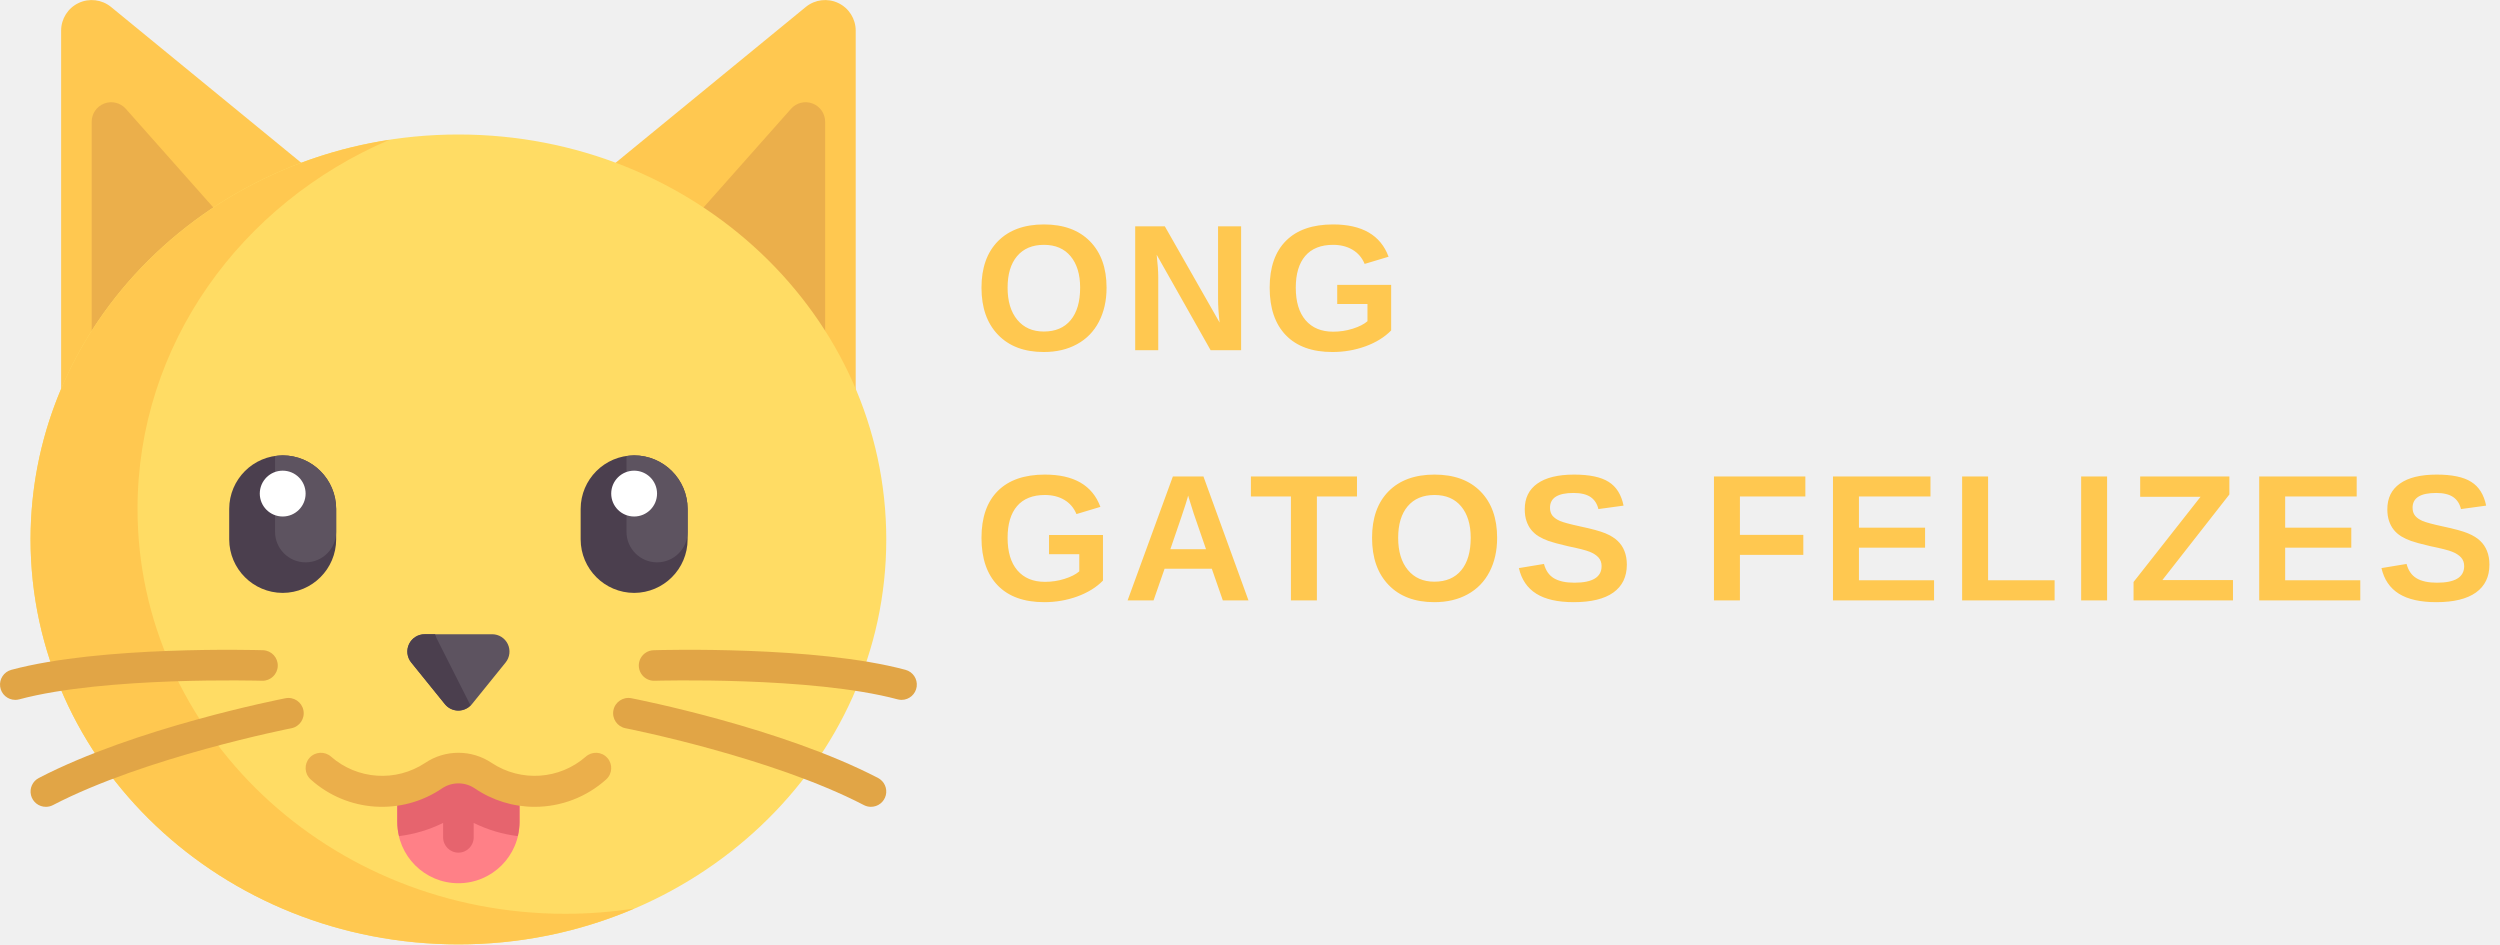
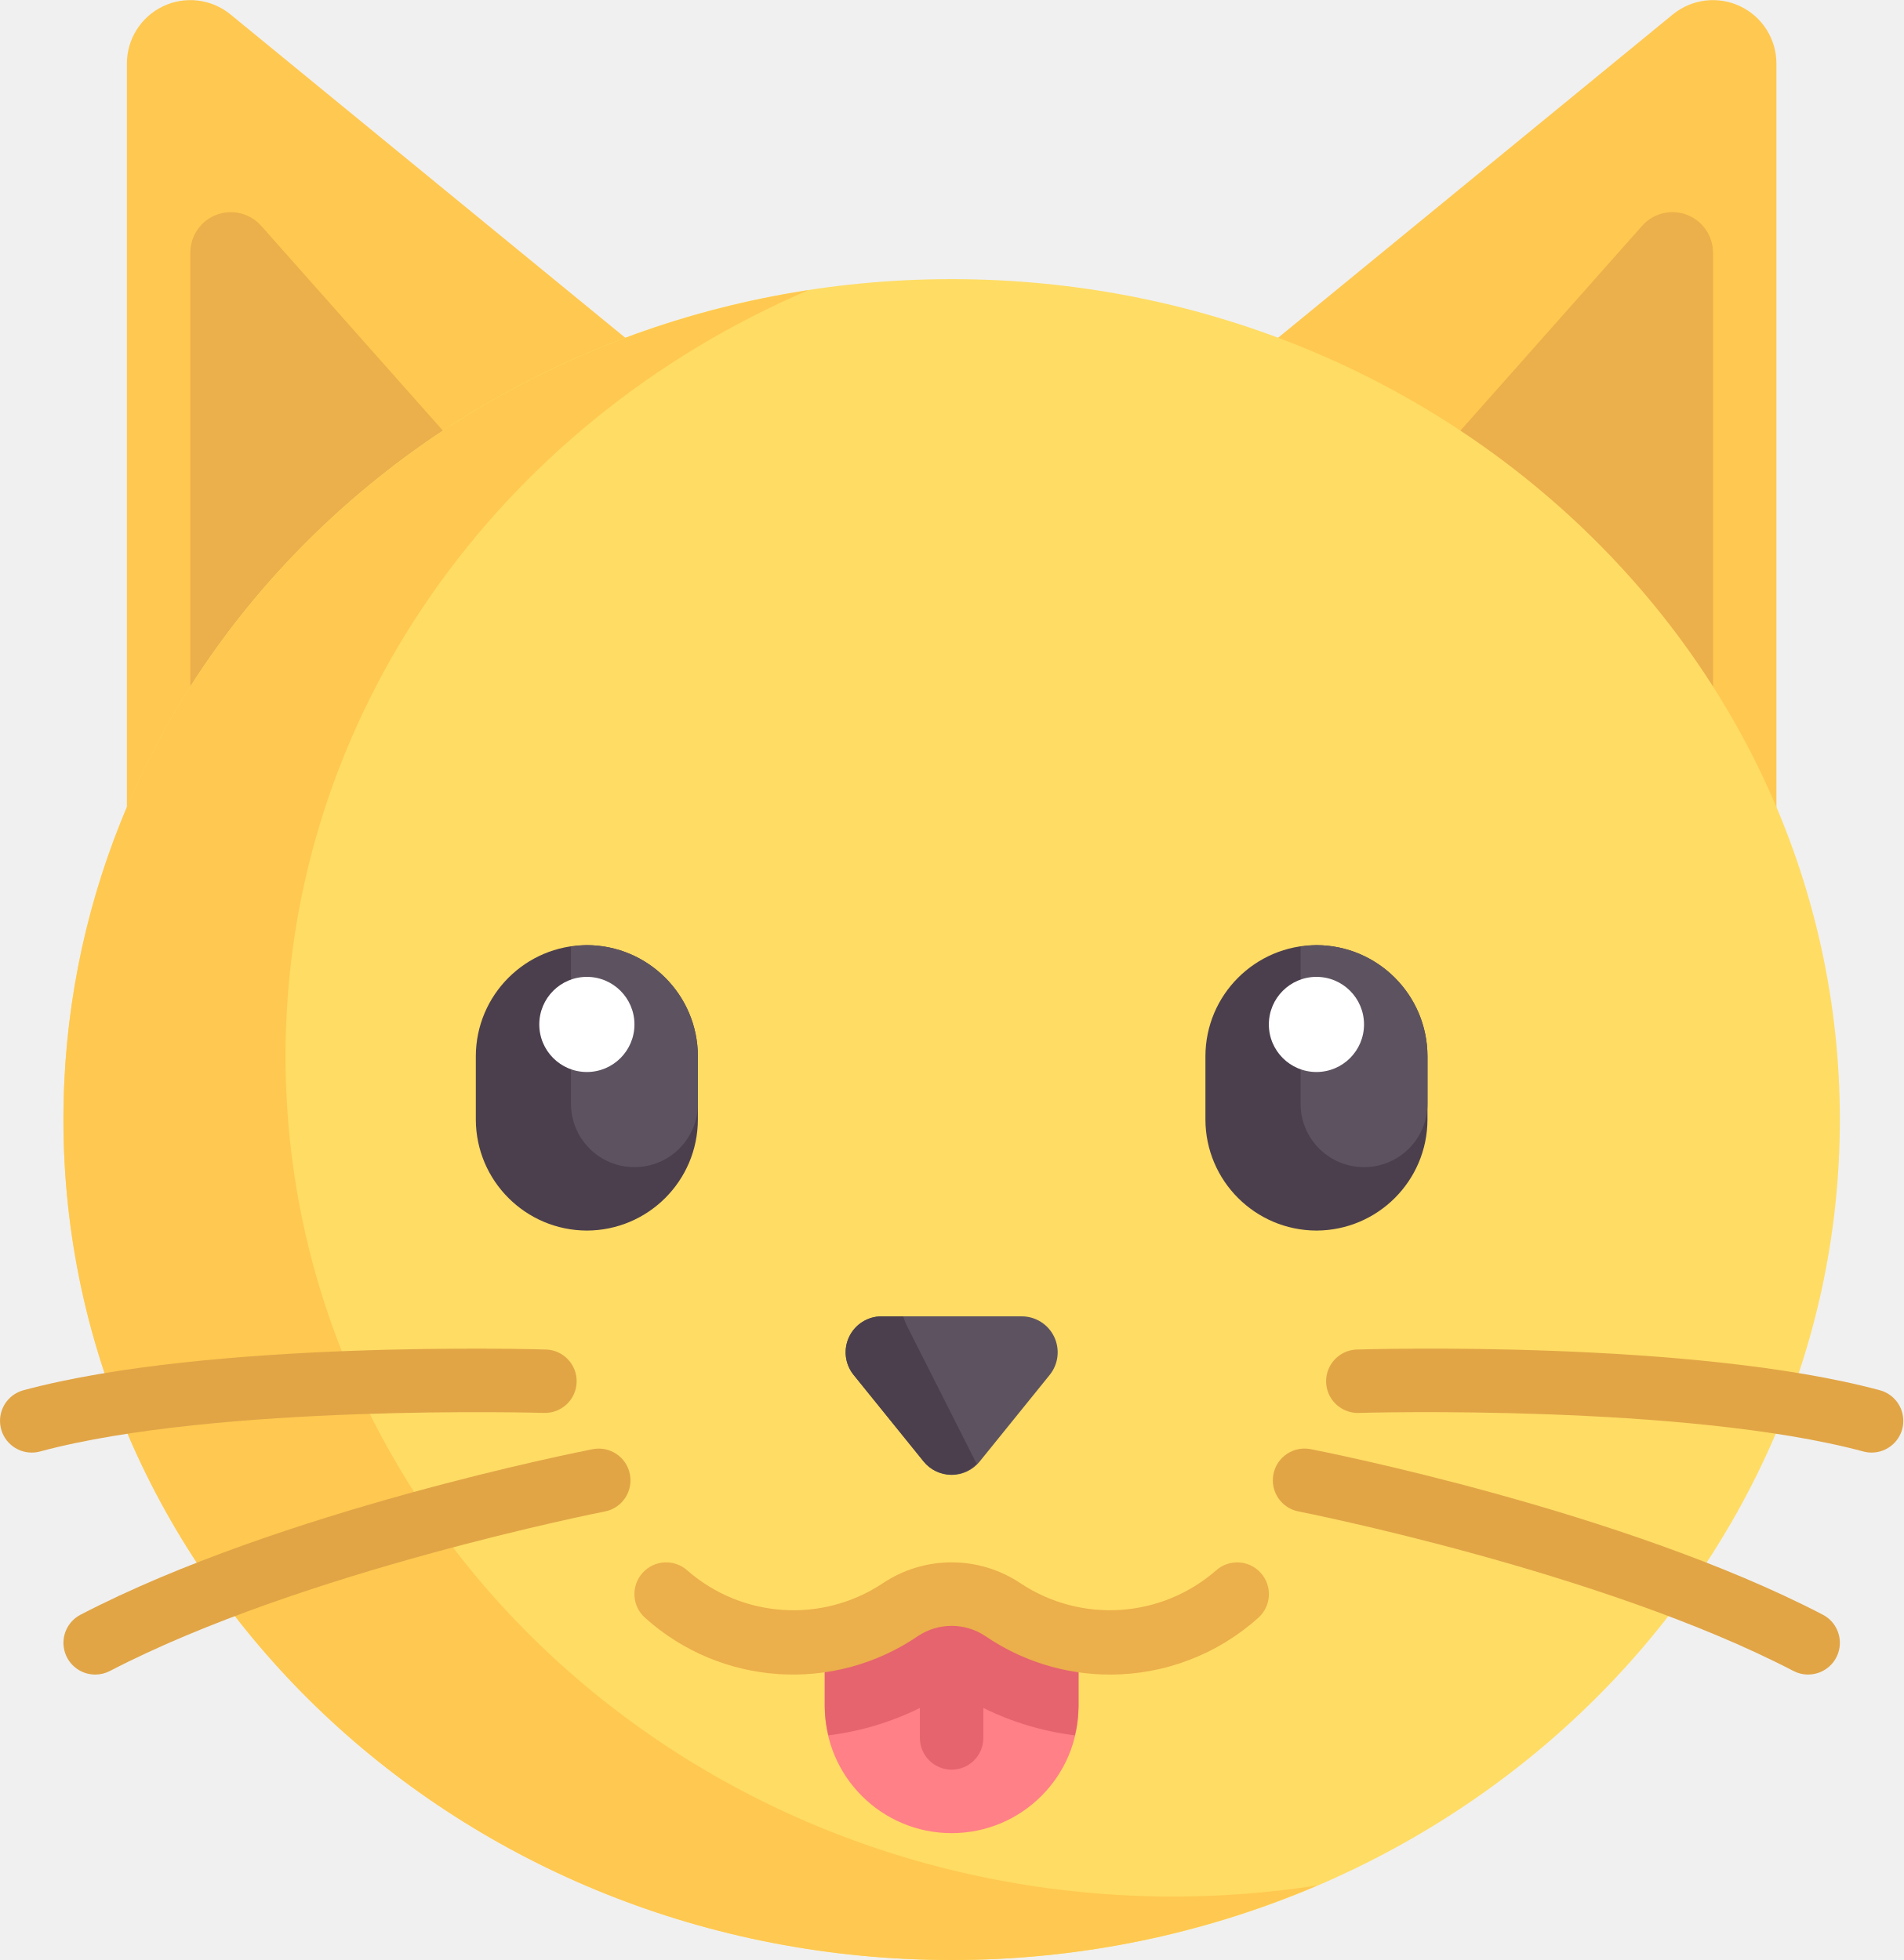
- <svg xmlns="http://www.w3.org/2000/svg" id="logo" width="499.691" height="188.755" viewBox="0 0 499.691 188.755">
+ <svg xmlns="http://www.w3.org/2000/svg" id="logo" width="183.253" height="188.755" viewBox="0 0 183.253 188.755">
  <path id="Path_5" data-name="Path 5" d="M130.645,1.379a6.109,6.109,0,0,1,9.961,4.741V87.966l-67.192-39.7Z" transform="translate(30.429 0)" fill="#ffc850" />
  <path id="Path_6" data-name="Path 6" d="M128.218,78,87.307,53.822l34.087-38.43a3.9,3.9,0,0,1,6.824,2.591Z" transform="translate(36.709 6.36)" fill="#ebaf4b" />
  <path id="Path_7" data-name="Path 7" d="M20.269,1.379a6.108,6.108,0,0,0-9.96,4.741V87.966L77.5,48.262Z" transform="translate(1.909 0)" fill="#ffc850" />
  <path id="Path_8" data-name="Path 8" d="M14.516,78,55.427,53.822,21.34,15.393a3.9,3.9,0,0,0-6.824,2.591Z" transform="translate(3.81 6.36)" fill="#ebaf4b" />
  <ellipse id="Ellipse_4" data-name="Ellipse 4" cx="85.518" cy="80.936" rx="85.518" ry="80.936" transform="translate(6.108 26.883)" fill="#ffdc64" />
  <path id="Path_9" data-name="Path 9" d="M81.019,110.867v6.108A12.217,12.217,0,0,1,68.8,129.192h0a12.217,12.217,0,0,1-12.217-12.217v-6.108L68.8,104.758Z" transform="translate(22.824 47.346)" fill="#ff8087" />
  <path id="Path_10" data-name="Path 10" d="M74.924,87.309H61.435a3.463,3.463,0,0,0-2.694,5.641l6.745,8.344a3.464,3.464,0,0,0,5.387,0l6.745-8.344A3.464,3.464,0,0,0,74.924,87.309Z" transform="translate(23.447 39.46)" fill="#5d5360" />
  <g id="Group_8" data-name="Group 8" transform="translate(122.55 129.876)">
    <path id="Path_11" data-name="Path 11" d="M137.834,117.843a3.043,3.043,0,0,1-1.406-.344c-18.467-9.6-47.37-15.308-47.661-15.365a3.054,3.054,0,0,1,1.169-6c1.217.237,30.051,5.927,49.31,15.941a3.054,3.054,0,0,1-1.412,5.764Z" transform="translate(-86.297 -86.452)" fill="#e1a546" />
    <path id="Path_12" data-name="Path 12" d="M142.343,99.462a3.052,3.052,0,0,1-.795-.106c-17.119-4.6-48.247-3.728-48.554-3.715a3.054,3.054,0,1,1-.185-6.105c1.312-.042,32.345-.913,50.326,3.921a3.055,3.055,0,0,1-.792,6.005Z" transform="translate(-84.693 -89.449)" fill="#e1a546" />
  </g>
  <path id="Path_13" data-name="Path 13" d="M113,173.947c-47.23,0-85.517-36.236-85.517-80.936,0-32.824,20.658-61.063,50.329-73.762C37.149,25.5,6.1,58.871,6.1,99.119c0,44.7,38.287,80.936,85.517,80.936a89.26,89.26,0,0,0,35.188-7.174A90.819,90.819,0,0,1,113,173.947Z" transform="translate(0.007 8.7)" fill="#ffc850" />
  <g id="Group_9" data-name="Group 9" transform="translate(0 129.878)">
    <path id="Path_14" data-name="Path 14" d="M9.159,117.843a3.054,3.054,0,0,1-1.412-5.764c19.259-10.014,48.093-15.7,49.31-15.941a3.054,3.054,0,0,1,1.169,6c-.291.057-29.194,5.763-47.661,15.365A3.041,3.041,0,0,1,9.159,117.843Z" transform="translate(0.007 -86.454)" fill="#e1a546" />
    <path id="Path_15" data-name="Path 15" d="M4.948,99.461a3.055,3.055,0,0,1-.792-6.005c17.982-4.835,49.01-3.958,50.326-3.921A3.054,3.054,0,0,1,54.3,95.64c-.313-.01-31.446-.887-48.554,3.715A3.057,3.057,0,0,1,4.948,99.461Z" transform="translate(-1.894 -89.45)" fill="#e1a546" />
  </g>
  <path id="Path_16" data-name="Path 16" d="M44.137,90.176h0a10.721,10.721,0,0,1-10.69-10.69V73.378a10.721,10.721,0,0,1,10.69-10.69h0a10.721,10.721,0,0,1,10.69,10.69v6.108A10.721,10.721,0,0,1,44.137,90.176Z" transform="translate(12.366 28.332)" fill="#4b3f4e" />
  <path id="Path_17" data-name="Path 17" d="M41.285,62.688a10.432,10.432,0,0,0-1.527.155V77.959a6.108,6.108,0,1,0,12.217,0V73.378A10.721,10.721,0,0,0,41.285,62.688Z" transform="translate(15.218 28.332)" fill="#5d5360" />
  <circle id="Ellipse_5" data-name="Ellipse 5" cx="4.581" cy="4.581" r="4.581" transform="translate(51.923 94.076)" fill="#fff" />
  <path id="Path_18" data-name="Path 18" d="M92.517,90.176h0a10.721,10.721,0,0,1-10.69-10.69V73.378a10.721,10.721,0,0,1,10.69-10.69h0a10.721,10.721,0,0,1,10.69,10.69v6.108A10.721,10.721,0,0,1,92.517,90.176Z" transform="translate(34.232 28.332)" fill="#4b3f4e" />
  <path id="Path_19" data-name="Path 19" d="M89.665,62.688a10.432,10.432,0,0,0-1.527.155V77.959a6.108,6.108,0,1,0,12.217,0V73.378A10.721,10.721,0,0,0,89.665,62.688Z" transform="translate(37.084 28.332)" fill="#5d5360" />
  <circle id="Ellipse_6" data-name="Ellipse 6" cx="4.581" cy="4.581" r="4.581" transform="translate(122.167 94.076)" fill="#fff" />
  <path id="Path_20" data-name="Path 20" d="M70.542,101.424,63.8,88.073a6.746,6.746,0,0,1-.284-.765H61.435a3.464,3.464,0,0,0-2.694,5.641l6.745,8.344a3.426,3.426,0,0,0,5.111.216C70.58,101.478,70.559,101.457,70.542,101.424Z" transform="translate(23.447 39.46)" fill="#4b3f4e" />
  <path id="Path_21" data-name="Path 21" d="M68.8,104.758l-12.217,6.108v6.108a12.166,12.166,0,0,0,.354,2.8,27.521,27.521,0,0,0,8.808-2.637v2.887a3.054,3.054,0,0,0,6.109,0v-2.887a27.517,27.517,0,0,0,8.808,2.637,12.169,12.169,0,0,0,.354-2.8v-6.108Z" transform="translate(22.824 47.346)" fill="#e6646e" />
  <path id="Path_22" data-name="Path 22" d="M89.778,114.432a21.244,21.244,0,0,1-12.038-3.714,5.85,5.85,0,0,0-6.468,0,21.329,21.329,0,0,1-26.293-1.761,3.055,3.055,0,0,1,4.08-4.549,15.534,15.534,0,0,0,18.767,1.266,11.924,11.924,0,0,1,13.361,0,15.548,15.548,0,0,0,18.77-1.265,3.054,3.054,0,0,1,4.077,4.549A21.334,21.334,0,0,1,89.778,114.432Z" transform="translate(17.12 46.835)" fill="#ebaf4b" />
-   <text id="ONG_GATOS_FELIZES" data-name="ONG  GATOS FELIZES" transform="translate(194.691 70)" fill="#ffc850" font-size="36" font-family="Arial-BoldMT, Arial" font-weight="700" letter-spacing="0.05em">
-     <tspan x="0" y="0">ONG </tspan>
-     <tspan x="0" y="50">GATOS FELIZES</tspan>
-   </text>
</svg>
